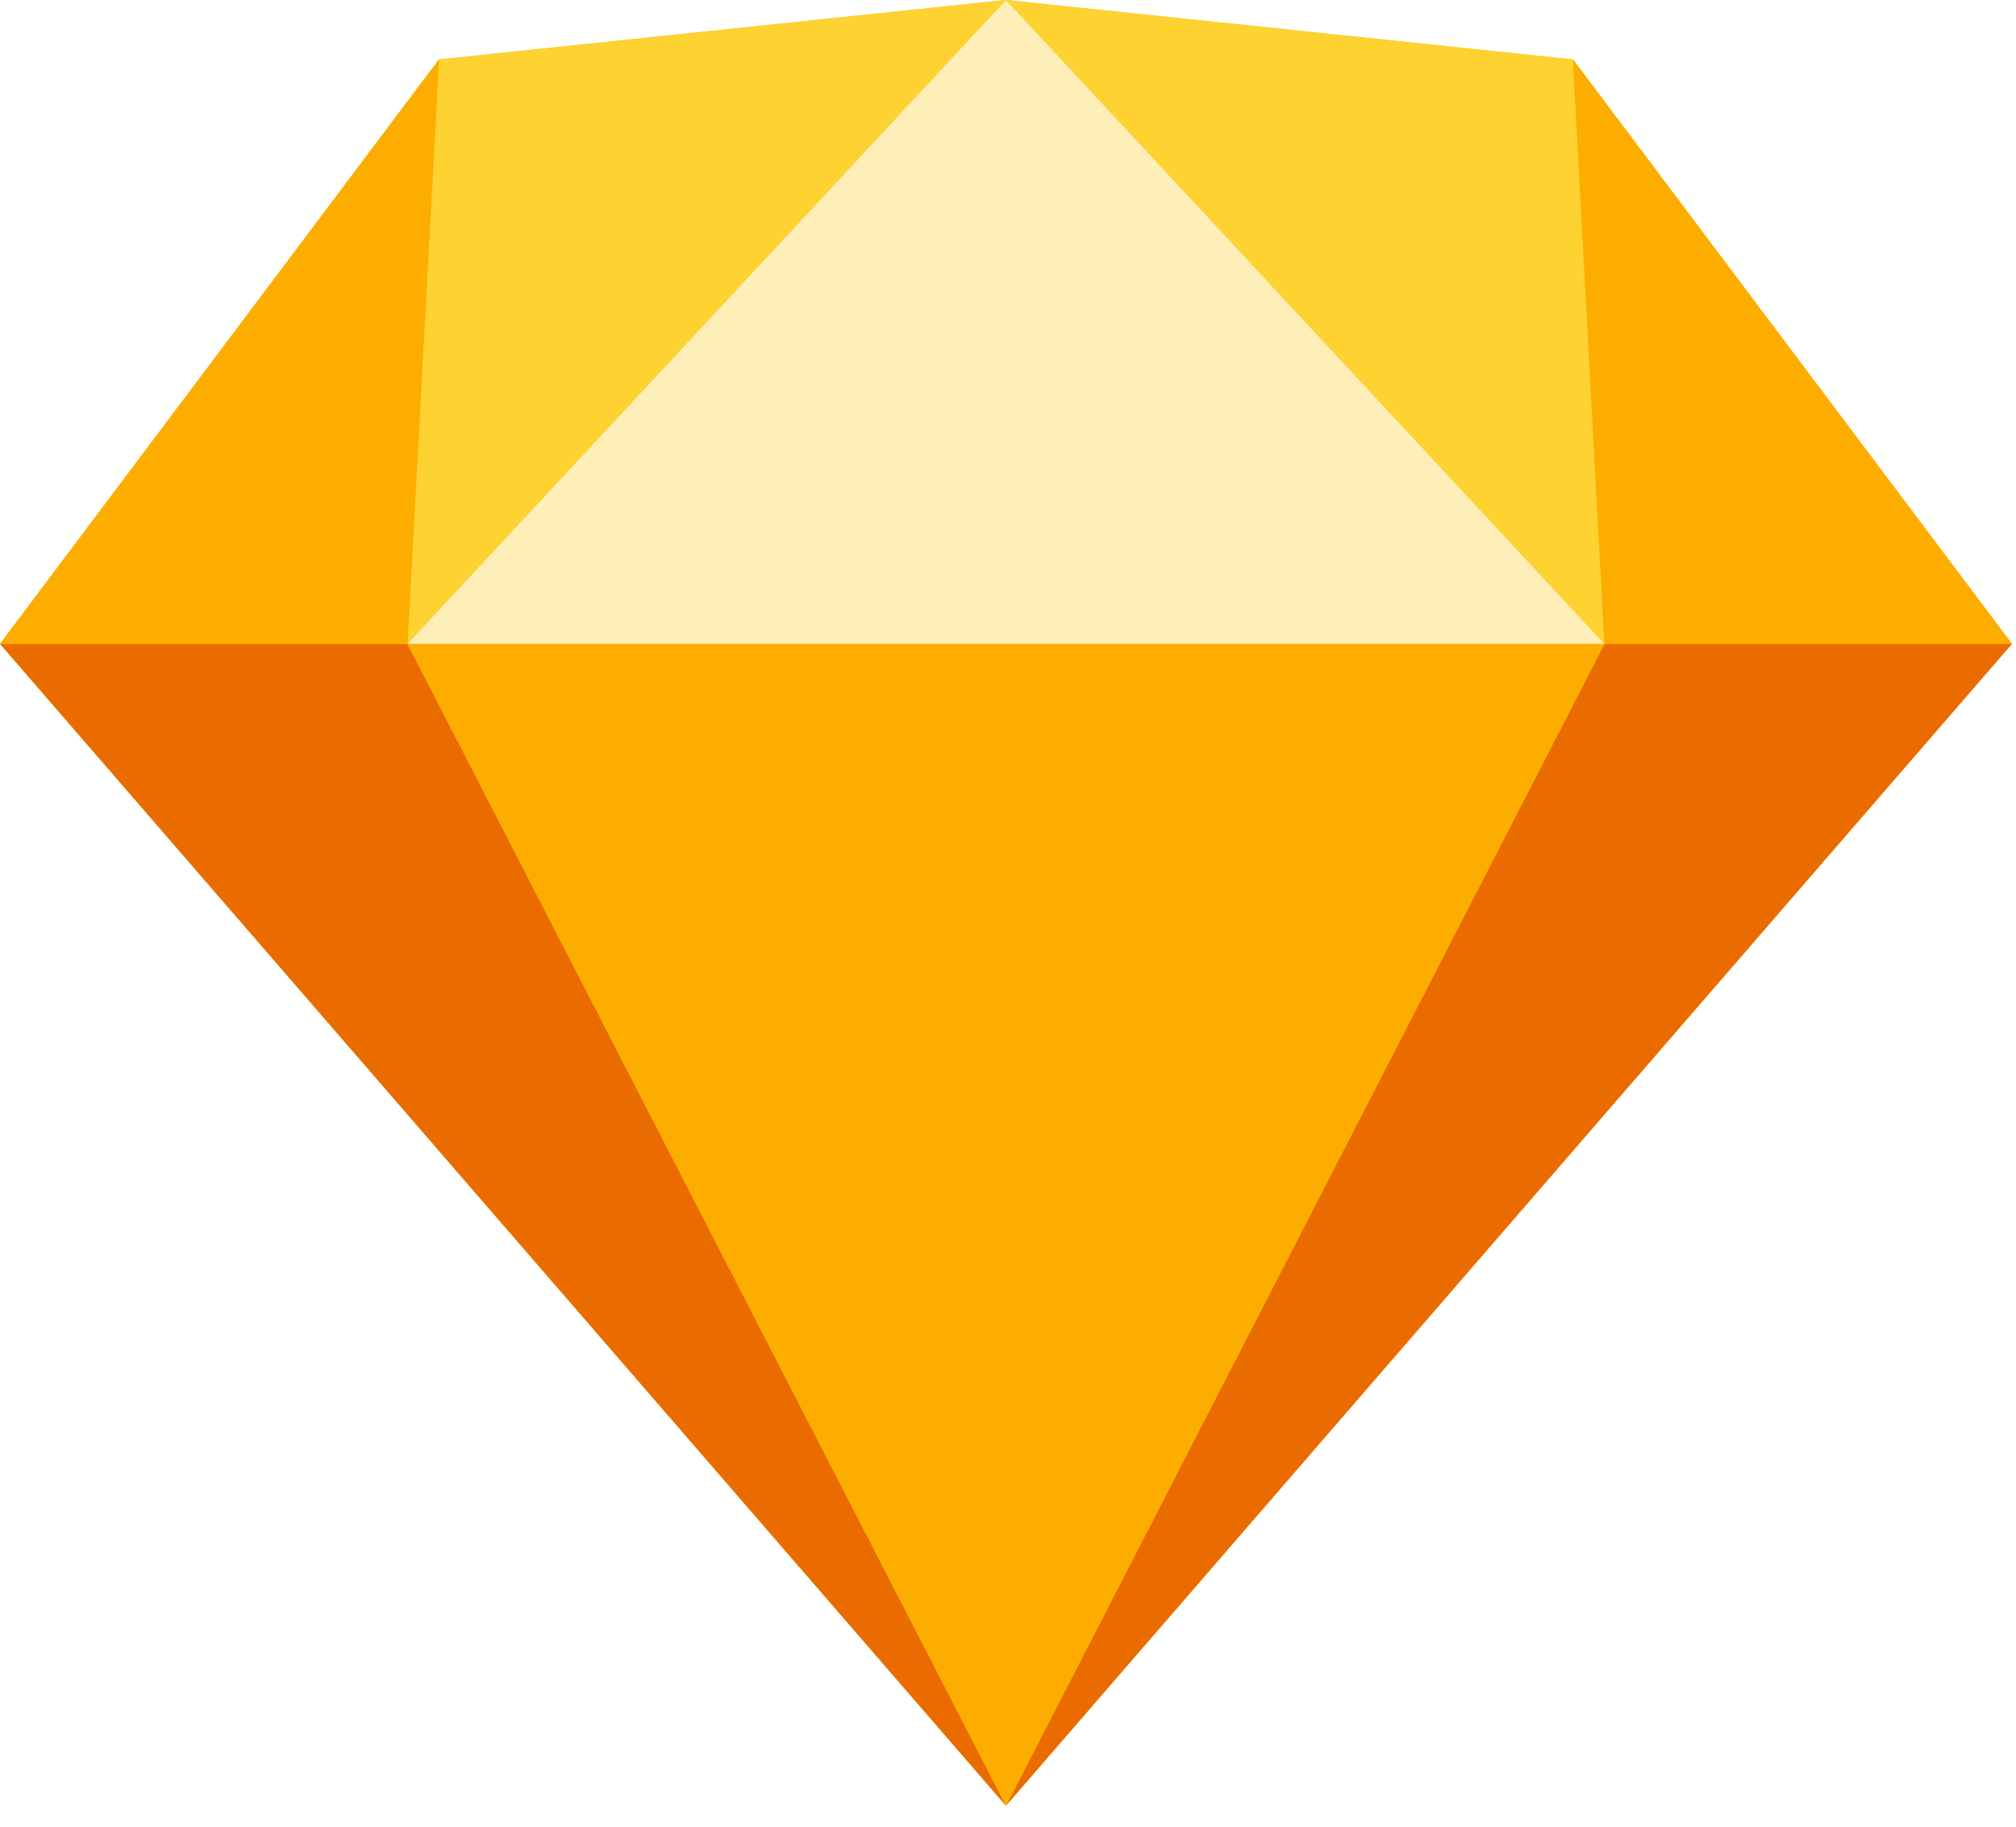
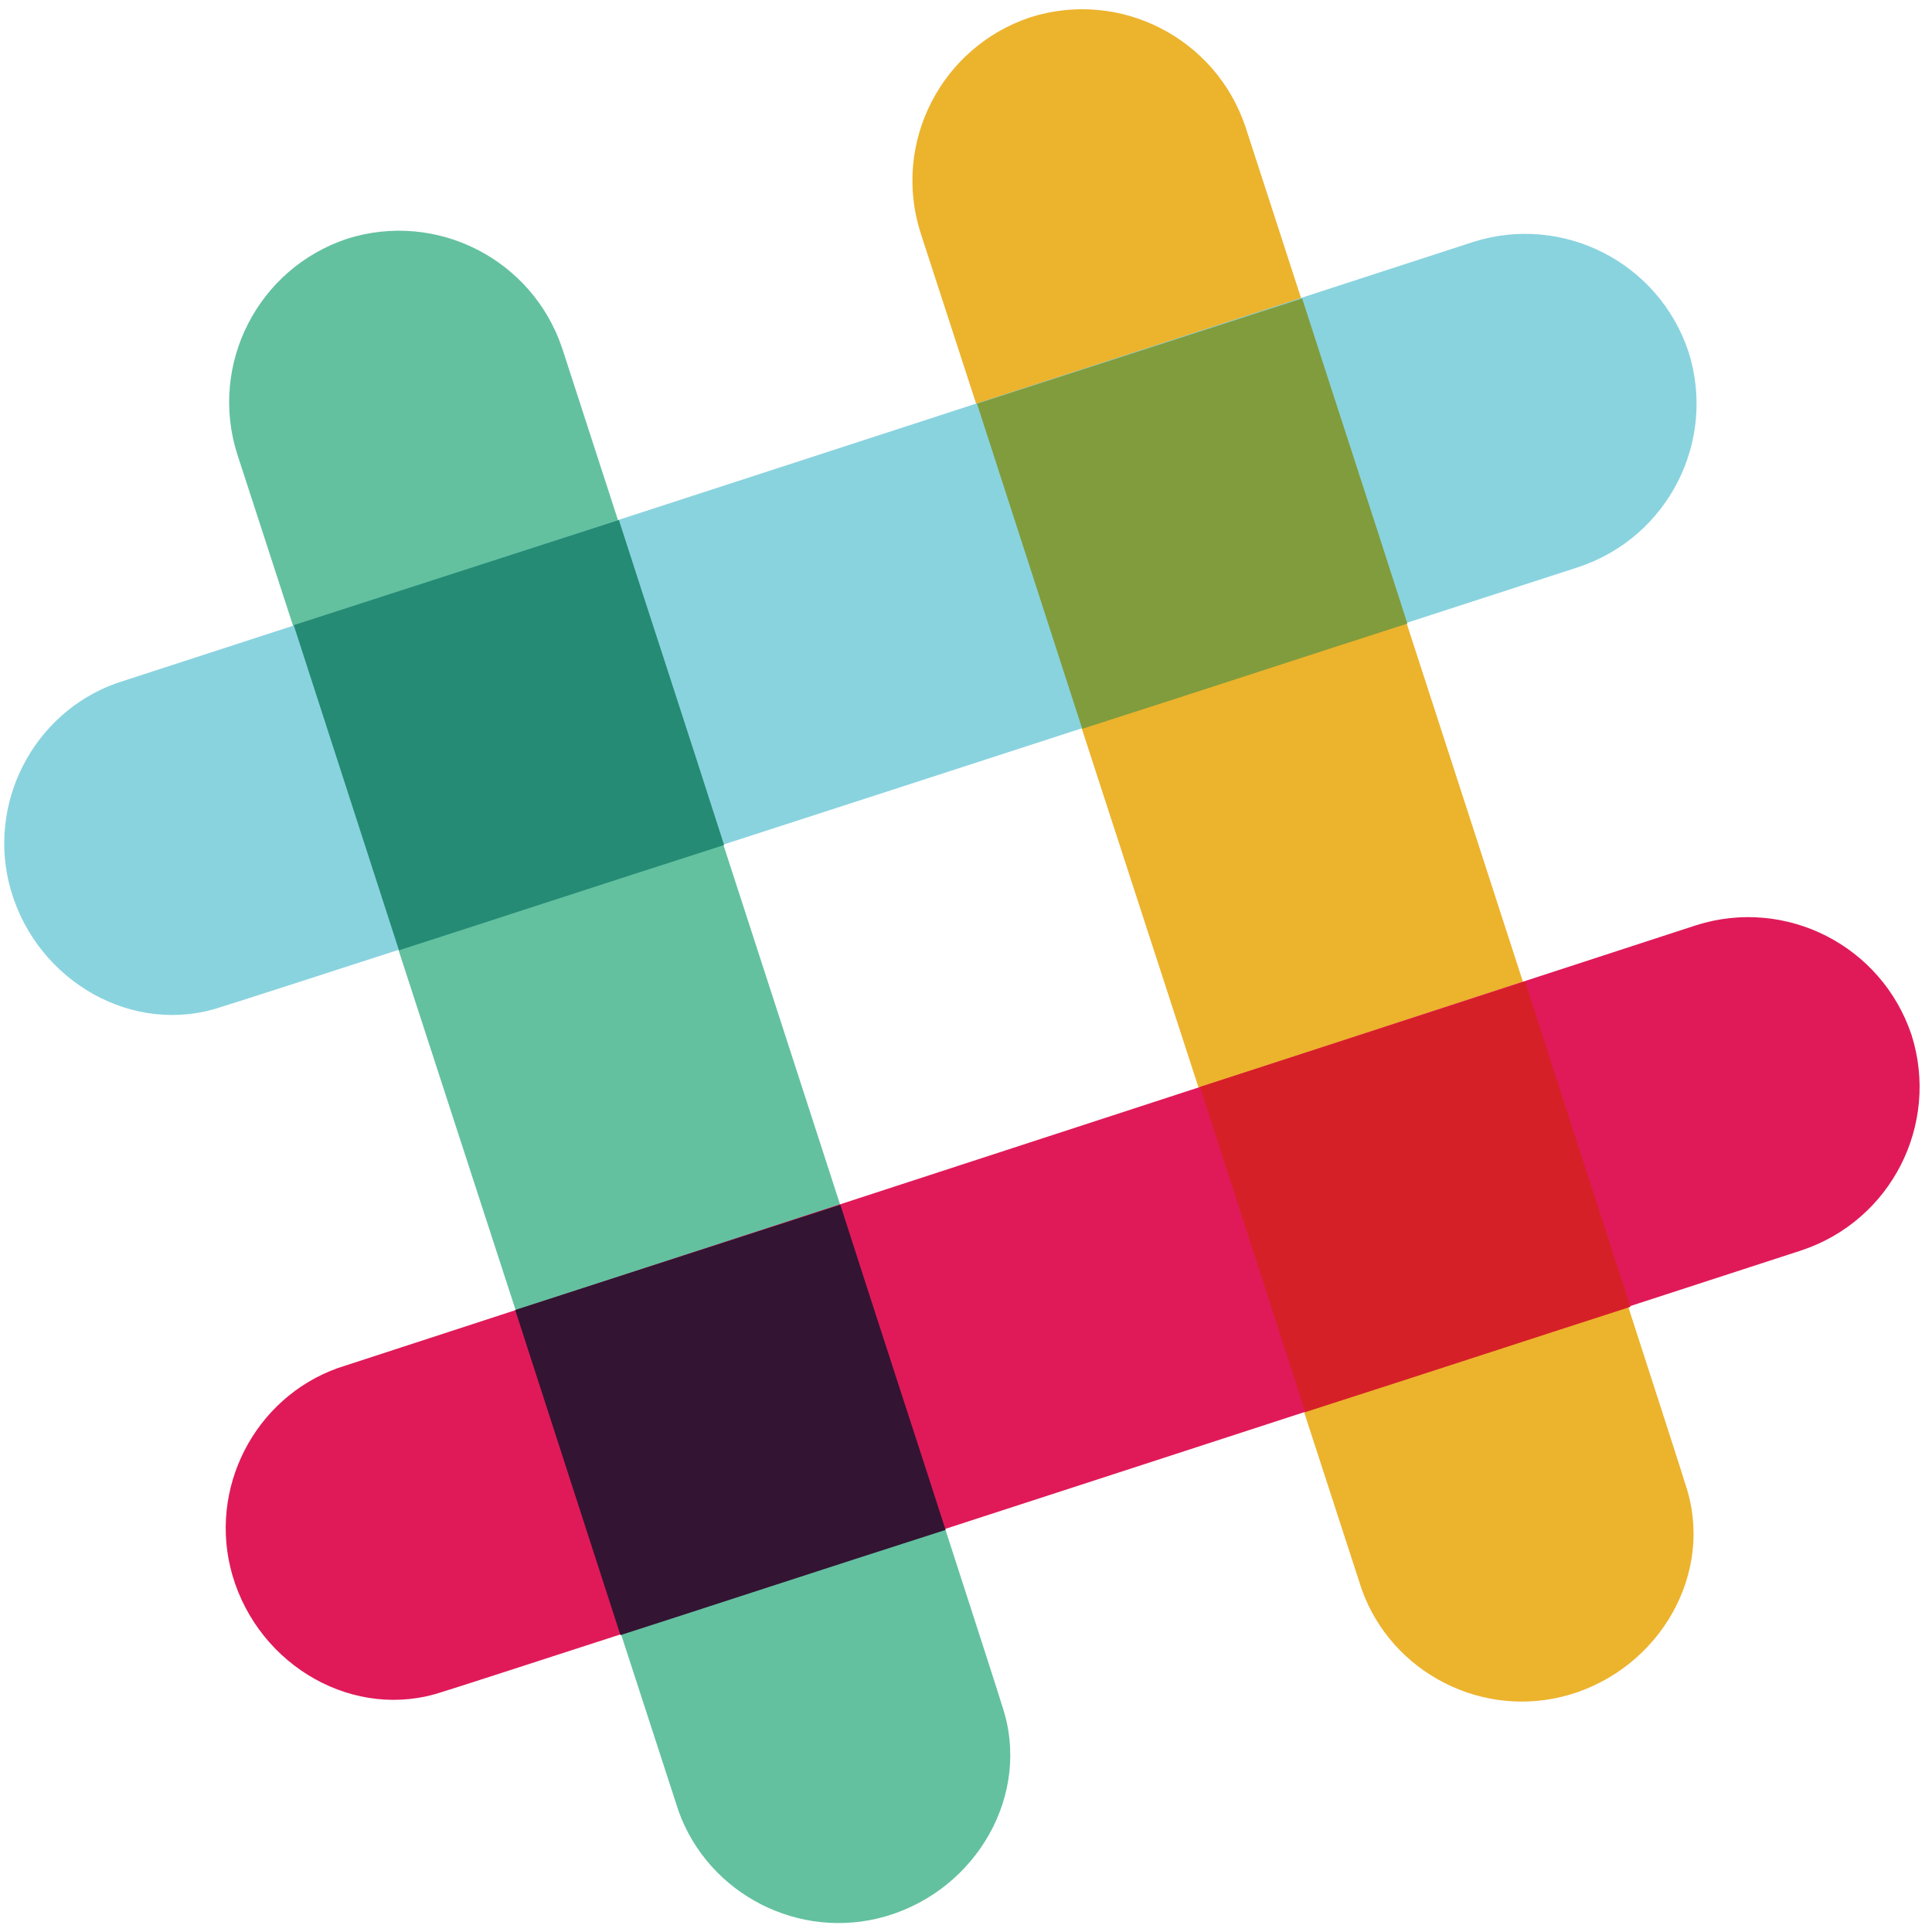
- <svg xmlns="http://www.w3.org/2000/svg" width="64" height="58" viewBox="0 0 64 58">
+ <svg xmlns="http://www.w3.org/2000/svg" width="64" height="64" viewBox="0 0 64 64">
  <g fill="none" fill-rule="evenodd">
-     <polygon fill="#FDB300" fill-rule="nonzero" points="13.935 1.888 31.935 0 49.935 1.888 63.871 20.444 31.935 57.333 0 20.444" />
-     <path fill="#EA6C00" fill-rule="nonzero" d="M12.935,20.444 L31.935,57.334 L0,20.444 M50.936,20.444 L31.936,57.334 L63.871,20.444" />
-     <polyline fill="#FDAD00" fill-rule="nonzero" points="12.935 20.444 50.935 20.444 31.935 57.334" />
-     <path fill="#FDD231" fill-rule="nonzero" d="M31.935,0 L13.935,1.887 L12.935,20.444 M31.936,0 L49.936,1.887 L50.936,20.444" />
-     <path fill="#FDAD00" fill-rule="nonzero" d="M63.871,20.444 L49.936,1.887 L50.936,20.444 M0,20.444 L13.935,1.887 L12.935,20.444" />
-     <polyline fill="#FEEEB7" fill-rule="nonzero" points="31.935 0 12.935 20.444 50.935 20.444" />
+     <path fill="#ECB32D" fill-rule="nonzero" d="M41.262,4.215 C40.273,1.249 37.099,-0.364 34.133,0.572 C31.167,1.561 29.554,4.735 30.491,7.701 L45.112,52.657 C46.101,55.415 49.119,56.976 51.98,56.143 C54.998,55.259 56.82,52.085 55.831,49.171 C55.831,49.067 41.262,4.215 41.262,4.215 Z" />
+     <path fill="#63C1A0" fill-rule="nonzero" d="M18.628,11.551 C17.639,8.585 14.465,6.972 11.499,7.909 C8.533,8.898 6.92,12.072 7.857,15.037 L22.478,59.993 C23.467,62.751 26.485,64.312 29.346,63.48 C32.364,62.595 34.185,59.421 33.197,56.507 C33.197,56.403 18.628,11.551 18.628,11.551 Z" />
+     <path fill="#E01A59" fill-rule="nonzero" d="M59.681,41.418 C62.647,40.429 64.26,37.255 63.324,34.289 C62.335,31.324 59.161,29.711 56.195,30.647 L11.187,45.32 C8.429,46.309 6.868,49.327 7.701,52.189 C8.585,55.207 11.759,57.028 14.673,56.039 C14.777,56.039 59.681,41.418 59.681,41.418 Z" />
+     <path fill="#331433" fill-rule="nonzero" d="M20.553,54.166 C23.467,53.229 27.265,51.98 31.324,50.68 C30.387,47.766 29.138,43.967 27.837,39.909 L17.067,43.395 L20.553,54.166 Z" />
+     <path fill="#D62027" fill-rule="nonzero" d="M43.239,46.777 C47.298,45.476 51.096,44.228 54.01,43.291 C53.073,40.377 51.824,36.579 50.524,32.52 L39.753,36.007 L43.239,46.777 Z" />
+     <path fill="#89D3DF" fill-rule="nonzero" d="M52.293,18.784 C55.259,17.795 56.872,14.621 55.935,11.655 C54.946,8.689 51.772,7.076 48.807,8.013 L3.85,22.634 C1.093,23.623 -0.468,26.641 0.364,29.502 C1.249,32.52 4.423,34.341 7.337,33.353 C7.441,33.353 52.293,18.784 52.293,18.784 Z" />
+     <path fill="#258B74" fill-rule="nonzero" d="M13.216,31.48 C16.13,30.543 19.928,29.294 23.987,27.993 C22.686,23.935 21.437,20.137 20.501,17.223 L9.73,20.709 L13.216,31.48 Z" />
+     <path fill="#819C3C" fill-rule="nonzero" d="M35.85,24.143 C39.909,22.842 43.707,21.593 46.621,20.657 C45.32,16.598 44.072,12.8 43.135,9.886 L32.364,13.372 L35.85,24.143 Z" />
  </g>
</svg>
